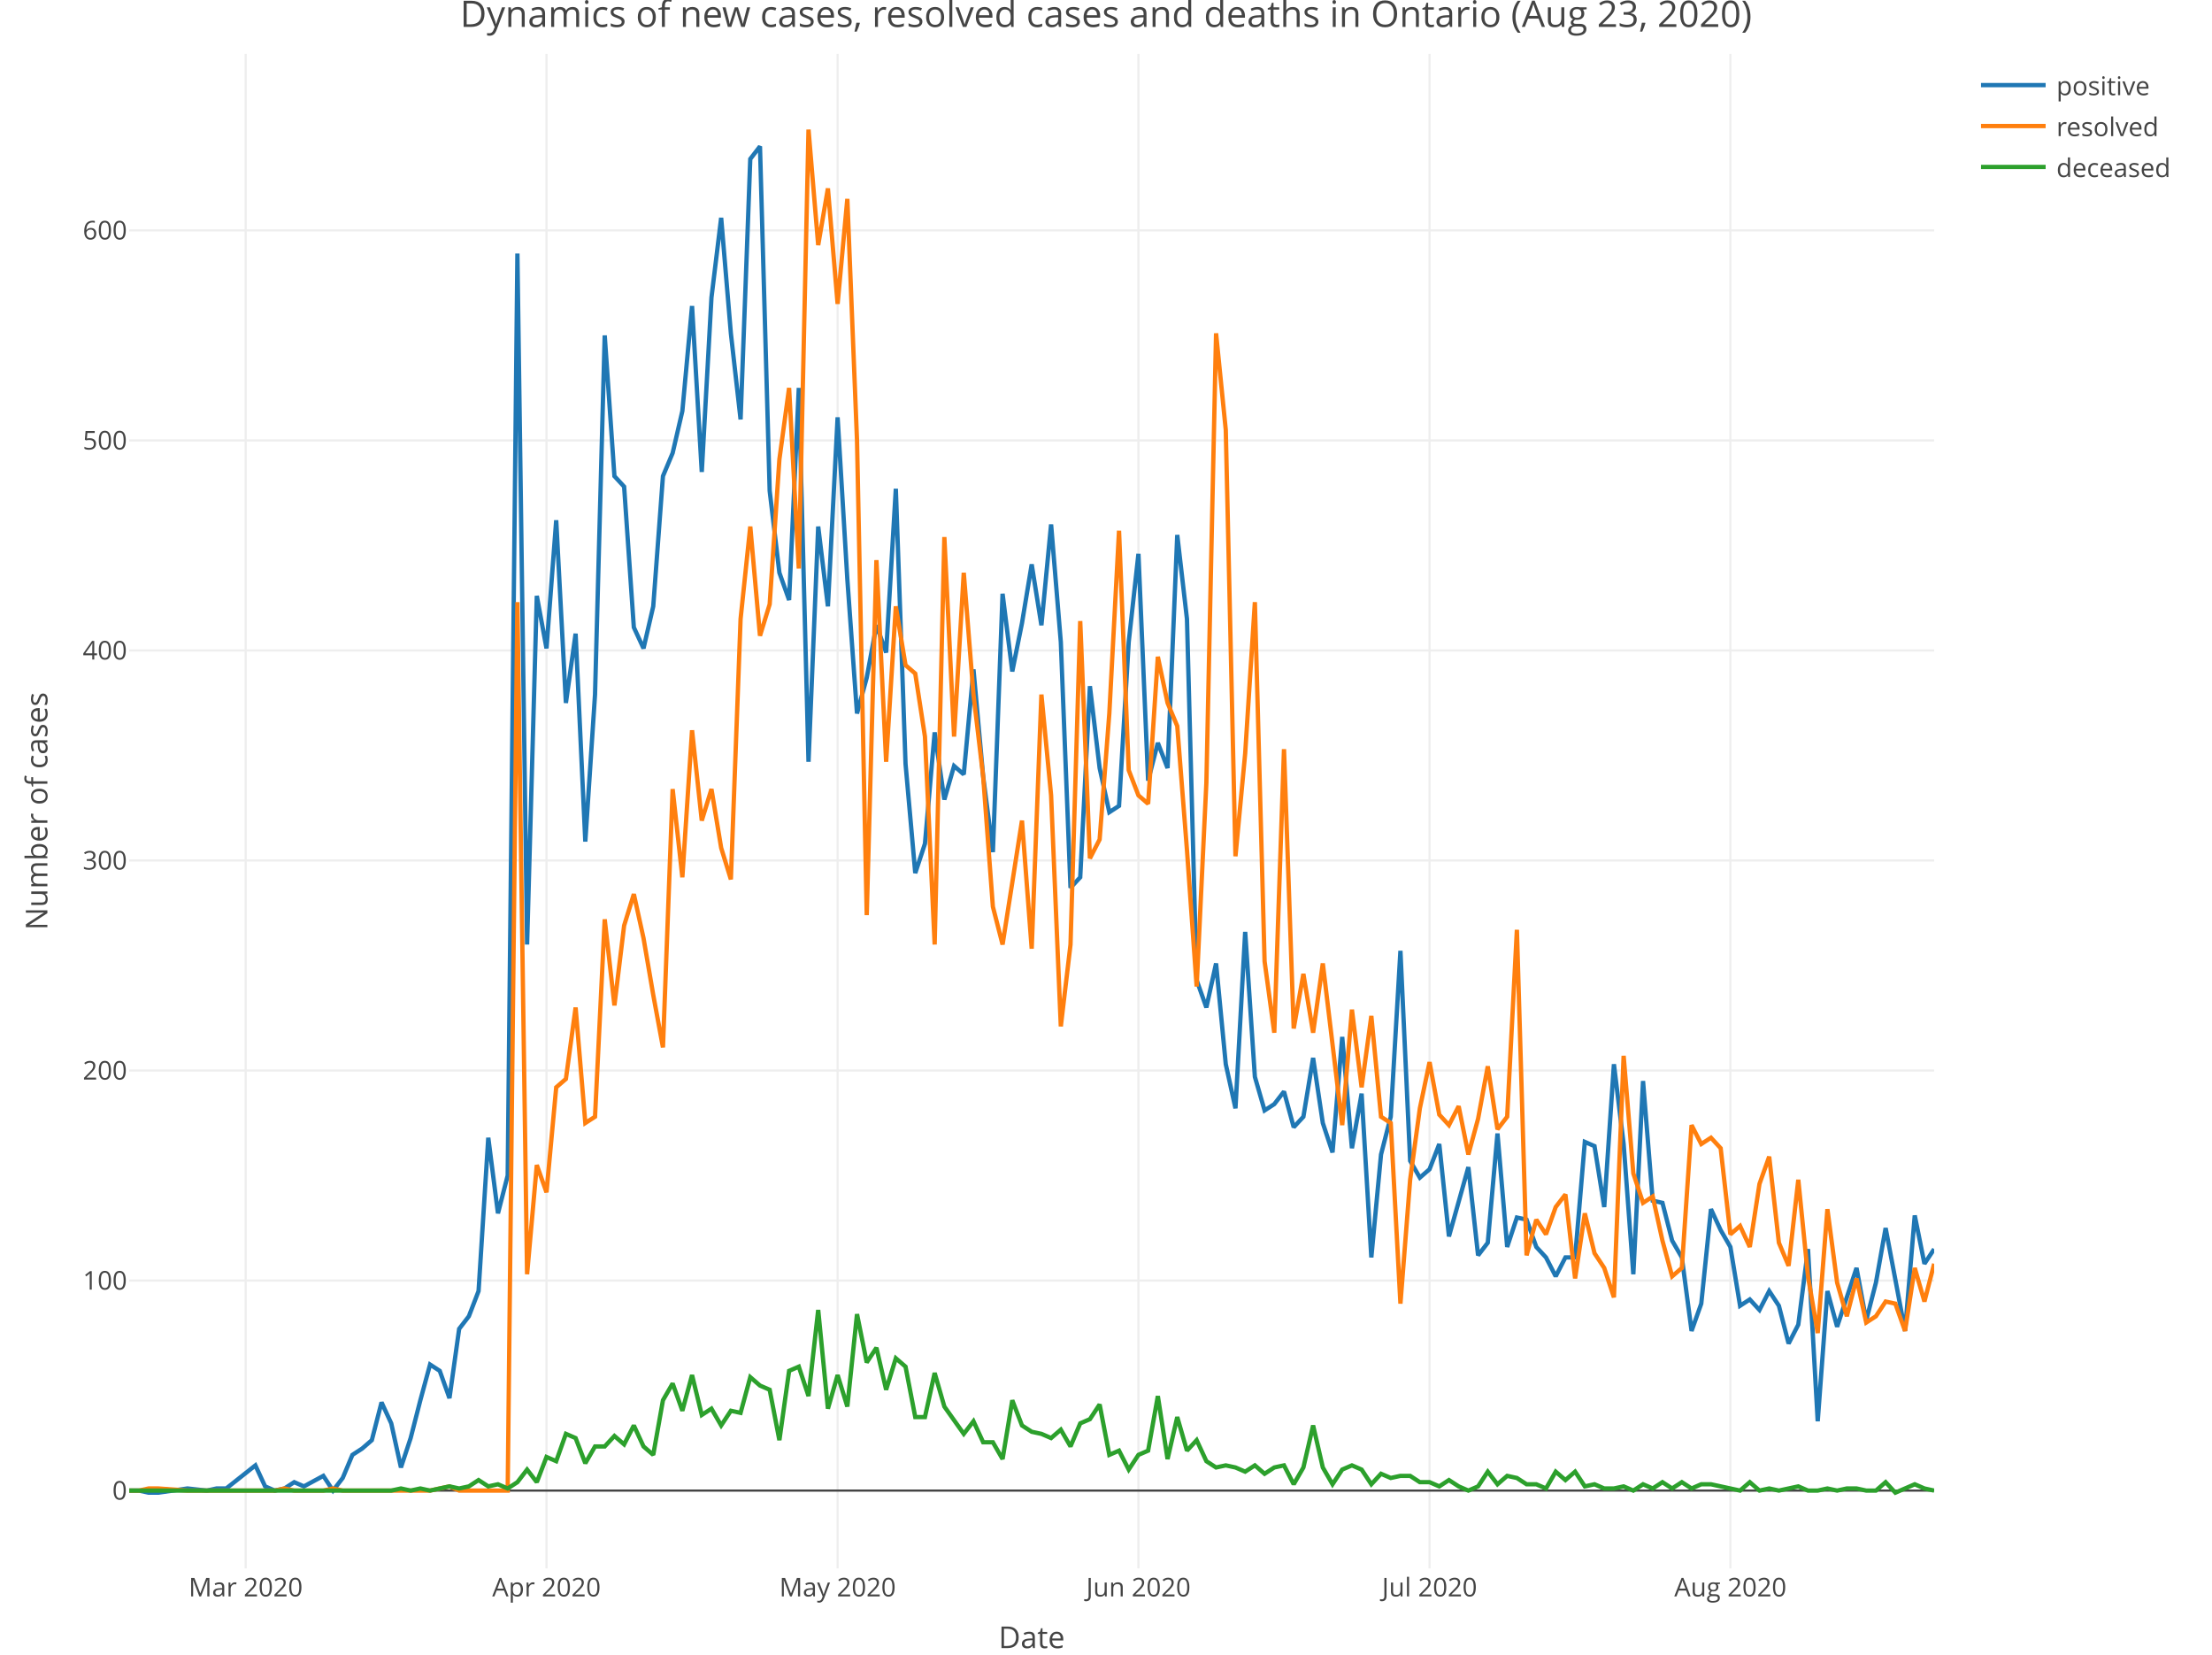
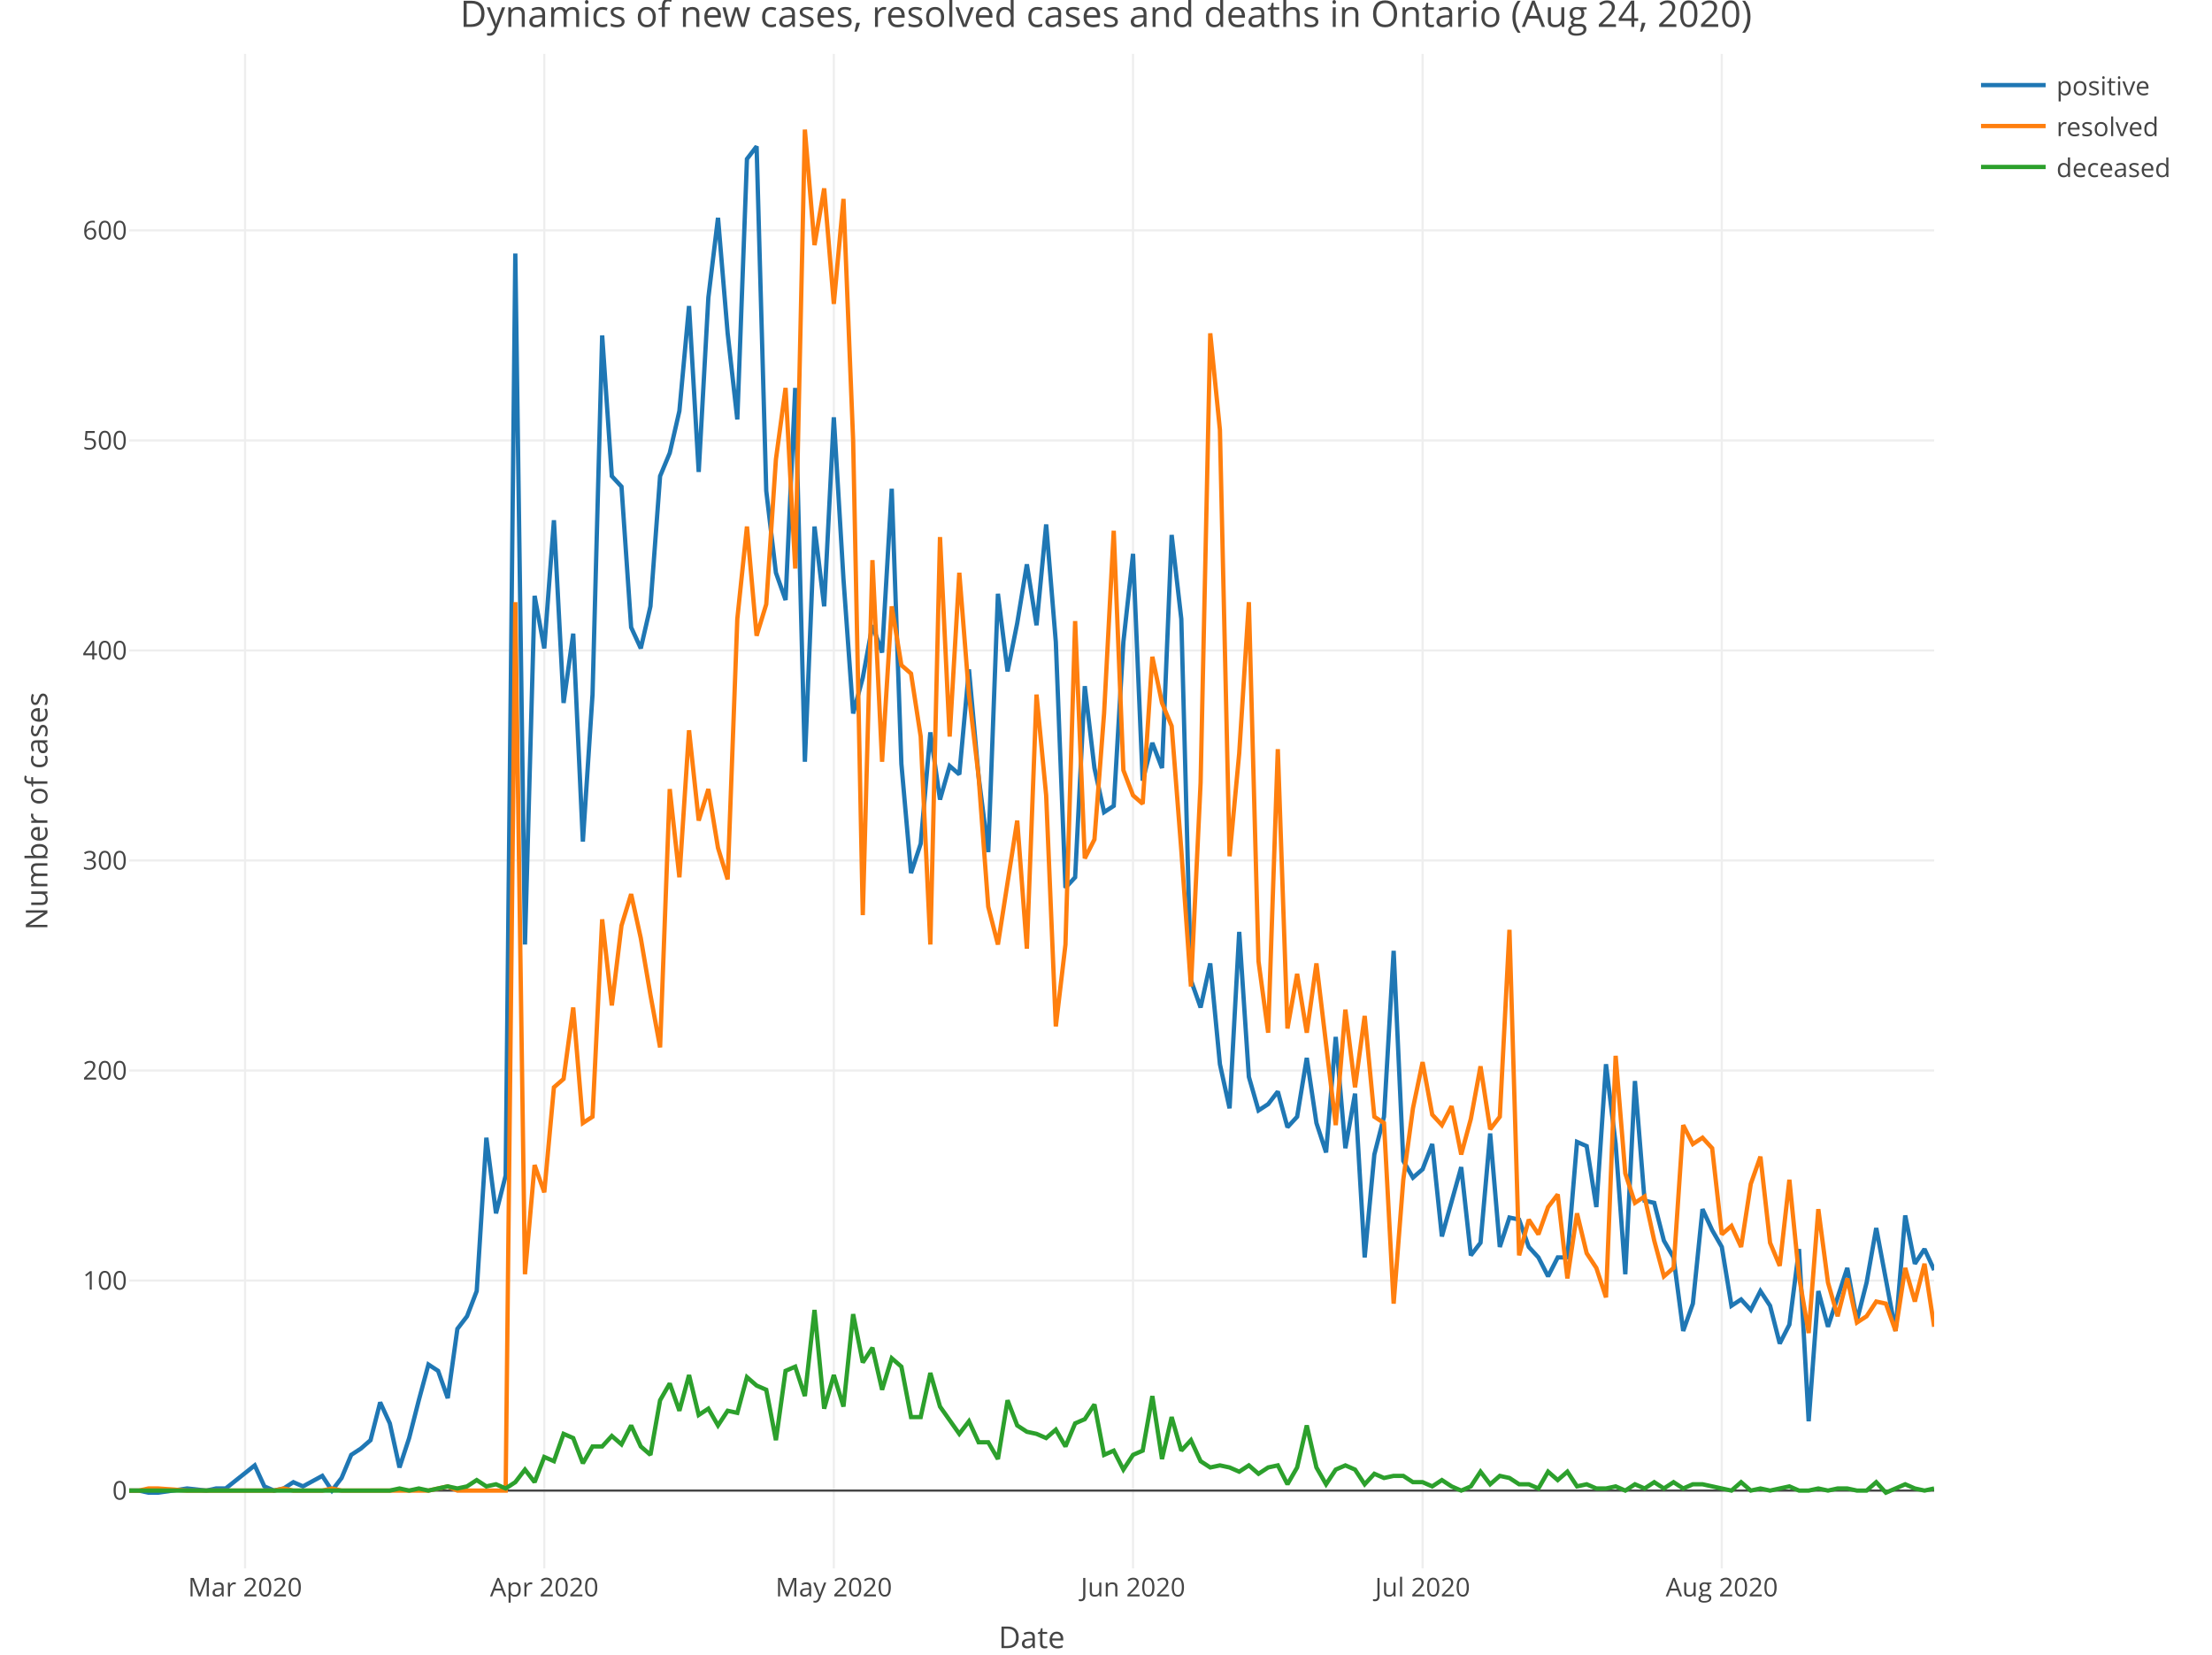
<svg xmlns="http://www.w3.org/2000/svg" class="main-svg" width="1027" height="768" style="" viewBox="0 0 1027 768">
  <rect x="0" y="0" width="1027" height="768" style="fill: rgb(255, 255, 255); fill-opacity: 1;" />
-   <defs id="defs-12dfb5">
+   <defs id="defs-253a82">
    <g class="clips">
-       <clipPath id="clip12dfb5xyplot" class="plotclip">
+       <clipPath id="clip253a82xyplot" class="plotclip">
        <rect width="838" height="703" />
      </clipPath>
-       <clipPath class="axesclip" id="clip12dfb5x">
+       <clipPath class="axesclip" id="clip253a82x">
        <rect x="60" y="0" width="838" height="768" />
      </clipPath>
-       <clipPath class="axesclip" id="clip12dfb5y">
+       <clipPath class="axesclip" id="clip253a82y">
        <rect x="0" y="25" width="1027" height="703" />
      </clipPath>
-       <clipPath class="axesclip" id="clip12dfb5xy">
+       <clipPath class="axesclip" id="clip253a82xy">
        <rect x="60" y="25" width="838" height="703" />
      </clipPath>
    </g>
    <g class="gradients" />
  </defs>
  <g class="bglayer" />
  <g class="layer-below">
    <g class="imagelayer" />
    <g class="shapelayer" />
  </g>
  <g class="cartesianlayer">
    <g class="subplot xy">
      <g class="layer-subplot">
        <g class="shapelayer" />
        <g class="imagelayer" />
      </g>
      <g class="gridlayer">
        <g class="x">
-           <path class="xgrid crisp" transform="translate(114.06,0)" d="M0,25v703" style="stroke: rgb(238, 238, 238); stroke-opacity: 1; stroke-width: 1px;" />
-           <path class="xgrid crisp" transform="translate(253.73,0)" d="M0,25v703" style="stroke: rgb(238, 238, 238); stroke-opacity: 1; stroke-width: 1px;" />
-           <path class="xgrid crisp" transform="translate(388.89,0)" d="M0,25v703" style="stroke: rgb(238, 238, 238); stroke-opacity: 1; stroke-width: 1px;" />
-           <path class="xgrid crisp" transform="translate(528.56,0)" d="M0,25v703" style="stroke: rgb(238, 238, 238); stroke-opacity: 1; stroke-width: 1px;" />
-           <path class="xgrid crisp" transform="translate(663.72,0)" d="M0,25v703" style="stroke: rgb(238, 238, 238); stroke-opacity: 1; stroke-width: 1px;" />
-           <path class="xgrid crisp" transform="translate(803.39,0)" d="M0,25v703" style="stroke: rgb(238, 238, 238); stroke-opacity: 1; stroke-width: 1px;" />
+           <path class="xgrid crisp" transform="translate(113.78,0)" d="M0,25v703" style="stroke: rgb(238, 238, 238); stroke-opacity: 1; stroke-width: 1px;" />
+           <path class="xgrid crisp" transform="translate(252.7,0)" d="M0,25v703" style="stroke: rgb(238, 238, 238); stroke-opacity: 1; stroke-width: 1px;" />
+           <path class="xgrid crisp" transform="translate(387.13,0)" d="M0,25v703" style="stroke: rgb(238, 238, 238); stroke-opacity: 1; stroke-width: 1px;" />
+           <path class="xgrid crisp" transform="translate(526.05,0)" d="M0,25v703" style="stroke: rgb(238, 238, 238); stroke-opacity: 1; stroke-width: 1px;" />
+           <path class="xgrid crisp" transform="translate(660.49,0)" d="M0,25v703" style="stroke: rgb(238, 238, 238); stroke-opacity: 1; stroke-width: 1px;" />
+           <path class="xgrid crisp" transform="translate(799.41,0)" d="M0,25v703" style="stroke: rgb(238, 238, 238); stroke-opacity: 1; stroke-width: 1px;" />
        </g>
        <g class="y">
          <path class="ygrid crisp" transform="translate(0,594.39)" d="M60,0h838" style="stroke: rgb(238, 238, 238); stroke-opacity: 1; stroke-width: 1px;" />
          <path class="ygrid crisp" transform="translate(0,496.9)" d="M60,0h838" style="stroke: rgb(238, 238, 238); stroke-opacity: 1; stroke-width: 1px;" />
          <path class="ygrid crisp" transform="translate(0,399.41)" d="M60,0h838" style="stroke: rgb(238, 238, 238); stroke-opacity: 1; stroke-width: 1px;" />
          <path class="ygrid crisp" transform="translate(0,301.92)" d="M60,0h838" style="stroke: rgb(238, 238, 238); stroke-opacity: 1; stroke-width: 1px;" />
          <path class="ygrid crisp" transform="translate(0,204.43)" d="M60,0h838" style="stroke: rgb(238, 238, 238); stroke-opacity: 1; stroke-width: 1px;" />
          <path class="ygrid crisp" transform="translate(0,106.94)" d="M60,0h838" style="stroke: rgb(238, 238, 238); stroke-opacity: 1; stroke-width: 1px;" />
        </g>
      </g>
      <g class="zerolinelayer">
        <path class="yzl zl crisp" transform="translate(0,691.88)" d="M60,0h838" style="stroke: rgb(68, 68, 68); stroke-opacity: 1; stroke-width: 1px;" />
      </g>
      <path class="xlines-below" />
      <path class="ylines-below" />
      <g class="overlines-below" />
      <g class="xaxislayer-below" />
      <g class="yaxislayer-below" />
      <g class="overaxes-below" />
-       <g class="plot" transform="translate(60, 25)" clip-path="url('#clip12dfb5xyplot')">
+       <g class="plot" transform="translate(60, 25)" clip-path="url('#clip253a82xyplot')">
        <g class="scatterlayer mlayer">
-           <g class="trace scatter tracef7c49c" style="stroke-miterlimit: 2; opacity: 1;">
+           <g class="trace scatter trace627ddc" style="stroke-miterlimit: 2; opacity: 1;">
            <g class="fills" />
            <g class="errorbars" />
            <g class="lines">
-               <path class="js-line" d="M0,666.88L4.51,666.88L9.01,667.85L13.52,667.85L27.03,665.9L36.04,666.88L40.55,665.9L45.05,665.9L58.57,655.18L63.08,664.93L67.58,666.88L72.09,665.9L76.59,662.98L81.1,664.93L90.11,660.05L94.61,666.88L99.12,661.03L103.62,650.3L108.13,647.38L112.63,643.48L117.14,625.93L121.65,635.68L126.15,656.15L130.66,642.5L135.16,624.96L139.67,608.38L144.17,611.31L148.68,623.98L153.18,591.81L157.69,585.96L162.19,574.26L166.7,503.09L171.2,538.19L175.71,520.64L180.22,92.67L184.72,413.41L189.23,251.57L193.73,275.95L198.24,216.48L202.74,301.29L207.25,269.12L211.75,365.64L216.26,297.39L220.76,130.69L225.27,196.01L229.77,200.88L234.28,266.2L238.78,275.95L243.29,256.45L247.8,196.01L252.3,185.28L256.81,165.78L261.31,117.04L265.82,194.06L270.32,113.14L274.83,76.1L279.33,129.71L283.84,169.68L288.34,48.8L292.85,42.95L297.35,202.83L301.86,240.85L306.37,253.52L310.87,155.06L315.38,328.59L319.88,219.4L324.39,256.45L328.89,168.71L333.4,243.78L337.9,306.17L342.41,289.59L346.91,265.22L351.42,277.9L355.92,201.86L360.43,329.57L364.94,380.26L369.44,366.61L373.95,314.94L378.45,346.14L382.96,330.54L387.46,334.44L391.97,285.7L396.47,335.41L400.98,370.51L405.48,250.6L409.99,286.67L414.49,264.25L419,236.95L423.51,265.22L428.01,218.43L432.52,273.02L437.02,387.08L441.53,382.21L446.03,293.49L450.54,331.51L455.04,351.99L459.55,349.06L464.05,273.02L468.56,232.08L473.06,337.36L477.57,319.82L482.08,331.51L486.58,223.3L491.09,262.3L495.59,429.98L500.1,442.65L504.6,422.18L509.11,468.97L513.61,489.45L518.12,407.56L522.62,474.82L527.13,490.42L531.63,487.5L536.14,481.65L540.65,498.22L545.15,493.35L549.66,466.05L554.16,496.27L558.67,509.92L563.17,456.3L567.68,507.97L572.18,482.62L576.69,558.66L581.19,510.89L585.7,493.35L590.2,416.33L594.71,513.82L599.22,521.62L603.72,517.72L608.23,506.02L612.73,548.91L621.74,516.74L626.25,557.69L630.75,551.84L635.26,501.14L639.76,553.79L644.27,540.14L648.77,541.12L653.28,553.79L657.78,558.66L662.29,567.44L666.8,558.66L671.3,558.66L675.81,505.04L680.31,506.99L684.82,535.27L689.32,468.97L693.83,506.02L698.33,566.46L702.84,476.77L707.34,532.34L711.85,533.32L716.35,550.86L720.86,558.66L725.37,592.78L729.87,580.11L734.38,536.24L738.88,545.99L743.39,553.79L747.89,581.09L752.4,578.16L756.9,583.04L761.41,574.26L765.91,581.09L770.42,598.63L774.92,589.86L779.43,554.76L783.94,634.7L788.44,574.26L792.95,590.83L797.45,577.19L801.96,563.54L806.46,587.91L810.97,570.36L815.47,545.01L824.48,592.78L828.99,539.17L833.49,561.59L838,554.76" style="vector-effect: non-scaling-stroke; fill: none; stroke: rgb(31, 119, 180); stroke-opacity: 1; stroke-width: 2px; opacity: 1;" />
+               <path class="js-line" d="M0,666.88L4.48,666.88L8.96,667.85L13.44,667.85L26.89,665.9L35.85,666.88L40.33,665.9L44.81,665.9L58.26,655.18L62.74,664.93L67.22,666.88L71.7,665.9L76.18,662.98L80.66,664.93L89.63,660.05L94.11,666.88L98.59,661.03L103.07,650.3L107.55,647.38L112.03,643.48L116.51,625.93L120.99,635.68L125.48,656.15L129.96,642.5L134.44,624.96L138.92,608.38L143.4,611.31L147.88,623.98L152.36,591.81L156.84,585.96L161.33,574.26L165.81,503.09L170.29,538.19L174.77,520.64L179.25,92.67L183.73,413.41L188.21,251.57L192.7,275.95L197.18,216.48L201.66,301.29L206.14,269.12L210.62,365.64L215.1,297.39L219.58,130.69L224.06,196.01L228.55,200.88L233.03,266.2L237.51,275.95L241.99,256.45L246.47,196.01L250.95,185.28L255.43,165.78L259.91,117.04L264.4,194.06L268.88,113.14L273.36,76.1L277.84,129.71L282.32,169.68L286.8,48.8L291.28,42.95L295.76,202.83L300.25,240.85L304.73,253.52L309.21,155.06L313.69,328.59L318.17,219.4L322.65,256.45L327.13,168.71L331.61,243.78L336.1,306.17L340.58,289.59L345.06,265.22L349.54,277.9L354.02,201.86L358.5,329.57L362.98,380.26L367.47,366.61L371.95,314.94L376.43,346.14L380.91,330.54L385.39,334.44L389.87,285.7L394.35,335.41L398.83,370.51L403.32,250.6L407.8,286.67L412.28,264.25L416.76,236.95L421.24,265.22L425.72,218.43L430.2,273.02L434.68,387.08L439.17,382.21L443.65,293.49L448.13,331.51L452.61,351.99L457.09,349.06L461.57,273.02L466.05,232.08L470.53,337.36L475.02,319.82L479.5,331.51L483.98,223.3L488.46,262.3L492.94,429.98L497.42,442.65L501.9,422.18L506.39,468.97L510.87,489.45L515.35,407.56L519.83,474.82L524.31,490.42L528.79,487.5L533.27,481.65L537.75,498.22L542.24,493.35L546.72,466.05L551.2,496.27L555.68,509.92L560.16,456.3L564.64,507.97L569.12,482.62L573.6,558.66L578.09,510.89L582.57,493.35L587.05,416.33L591.53,513.82L596.01,521.62L600.49,517.72L604.97,506.02L609.45,548.91L618.42,516.74L622.9,557.69L627.38,551.84L631.86,501.14L636.34,553.79L640.82,540.14L645.3,541.12L649.79,553.79L654.27,558.66L658.75,567.44L663.23,558.66L667.71,558.66L672.19,505.04L676.67,506.99L681.16,535.27L685.64,468.97L690.12,506.02L694.6,566.46L699.08,476.77L703.56,532.34L708.04,533.32L712.52,550.86L717.01,558.66L721.49,592.78L725.97,580.11L730.45,536.24L734.93,545.99L739.41,553.79L743.89,581.09L748.37,578.16L752.86,583.04L757.34,574.26L761.82,581.09L766.3,598.63L770.78,589.86L775.26,554.76L779.74,634.7L784.22,574.26L788.71,590.83L793.19,577.19L797.67,563.54L802.15,587.91L806.63,570.36L811.11,545.01L820.07,592.78L824.56,539.17L829.04,561.59L833.52,554.76L838,564.51" style="vector-effect: non-scaling-stroke; fill: none; stroke: rgb(31, 119, 180); stroke-opacity: 1; stroke-width: 2px; opacity: 1;" />
            </g>
            <g class="points" />
            <g class="text" />
          </g>
-           <g class="trace scatter trace67e042" style="stroke-miterlimit: 2; opacity: 1;">
+           <g class="trace scatter trace0b487e" style="stroke-miterlimit: 2; opacity: 1;">
            <g class="fills" />
            <g class="errorbars" />
            <g class="lines">
-               <path class="js-line" d="M0,666.88L4.51,666.88L9.01,665.9L13.52,665.9L27.03,666.88L67.58,666.88L72.09,665.9L76.59,666.88L81.1,666.88L90.11,666.88L94.61,665.9L99.12,666.88L103.62,666.88L139.67,666.88L144.17,665.9L148.68,664.93L153.18,666.88L175.71,666.88L180.22,254.5L184.72,566.46L189.23,515.77L193.73,528.44L198.24,479.7L202.74,475.8L207.25,442.65L211.75,496.27L216.26,493.35L220.76,401.71L225.27,441.68L229.77,404.63L234.28,390.01L238.78,410.48L243.29,436.8L247.8,461.17L252.3,341.26L256.81,382.21L261.31,313.97L265.82,355.89L270.32,341.26L274.83,368.56L279.33,383.18L283.84,262.3L288.34,219.4L292.85,270.1L297.35,255.47L301.86,188.21L306.37,155.06L310.87,238.9L315.38,35.15L319.88,88.77L324.39,62.45L328.89,116.07L333.4,67.32L337.9,179.43L342.41,399.76L346.91,235L351.42,328.59L355.92,256.45L360.43,283.75L364.94,287.65L369.44,316.89L373.95,413.41L378.45,224.28L382.96,316.89L387.46,240.85L391.97,297.39L396.47,335.41L400.98,395.86L405.48,413.41L414.49,355.89L419,415.35L423.51,297.39L428.01,344.19L432.52,451.43L437.02,413.41L441.53,263.27L446.03,373.43L450.54,364.66L455.04,306.17L459.55,221.35L464.05,332.49L468.56,344.19L473.06,348.09L477.57,279.85L482.08,301.29L486.58,312.02L491.09,369.54L495.59,432.9L500.1,338.34L504.6,129.71L509.11,174.56L513.61,372.46L518.12,324.69L522.62,254.5L527.13,421.2L531.63,454.35L536.14,322.74L540.65,452.4L545.15,427.05L549.66,454.35L554.16,422.18L563.17,497.25L567.68,443.63L572.18,479.7L576.69,446.55L581.19,493.35L585.7,496.27L590.2,580.11L594.71,522.59L599.22,489.45L603.72,468L608.23,492.37L612.73,497.25L617.24,488.47L621.74,510.89L626.25,494.32L630.75,469.95L635.26,499.19L639.76,493.35L644.27,406.58L648.77,557.69L653.28,541.12L657.78,547.94L662.29,535.27L666.8,529.42L671.3,568.41L675.81,538.19L680.31,556.71L684.82,563.54L689.32,577.19L693.83,465.07L698.33,519.67L702.84,533.32L707.34,530.39L711.85,550.86L716.35,567.44L720.86,563.54L725.37,497.25L729.87,506.02L734.38,503.09L738.88,507.97L743.39,547.94L747.89,544.04L752.4,553.79L756.9,524.54L761.41,511.87L765.91,551.84L770.42,562.56L774.92,522.59L779.43,567.44L783.94,593.76L788.44,536.24L792.95,570.36L797.45,585.96L801.96,568.41L806.46,588.88L810.97,585.96L815.47,579.14L819.98,580.11L824.48,592.78L828.99,563.54L833.49,579.14L838,561.59" style="vector-effect: non-scaling-stroke; fill: none; stroke: rgb(255, 127, 14); stroke-opacity: 1; stroke-width: 2px; opacity: 1;" />
+               <path class="js-line" d="M0,666.88L4.48,666.88L8.96,665.9L13.44,665.9L26.89,666.88L67.22,666.88L71.7,665.9L76.18,666.88L80.66,666.88L89.63,666.88L94.11,665.9L98.59,666.88L103.07,666.88L138.92,666.88L143.4,665.9L147.88,664.93L152.36,666.88L174.77,666.88L179.25,254.5L183.73,566.46L188.21,515.77L192.7,528.44L197.18,479.7L201.66,475.8L206.14,442.65L210.62,496.27L215.1,493.35L219.58,401.71L224.06,441.68L228.55,404.63L233.03,390.01L237.51,410.48L241.99,436.8L246.47,461.17L250.95,341.26L255.43,382.21L259.91,313.97L264.4,355.89L268.88,341.26L273.36,368.56L277.84,383.18L282.32,262.3L286.8,219.4L291.28,270.1L295.76,255.47L300.25,188.21L304.73,155.06L309.21,238.9L313.69,35.15L318.17,88.77L322.65,62.45L327.13,116.07L331.61,67.32L336.1,179.43L340.58,399.76L345.06,235L349.54,328.59L354.02,256.45L358.5,283.75L362.98,287.65L367.47,316.89L371.95,413.41L376.43,224.28L380.91,316.89L385.39,240.85L389.87,297.39L394.35,335.41L398.83,395.86L403.32,413.41L412.28,355.89L416.76,415.35L421.24,297.39L425.72,344.19L430.2,451.43L434.68,413.41L439.17,263.27L443.65,373.43L448.13,364.66L452.61,306.17L457.09,221.35L461.57,332.49L466.05,344.19L470.53,348.09L475.02,279.85L479.5,301.29L483.98,312.02L488.46,369.54L492.94,432.9L497.42,338.34L501.9,129.71L506.39,174.56L510.87,372.46L515.35,324.69L519.83,254.5L524.31,421.2L528.79,454.35L533.27,322.74L537.75,452.4L542.24,427.05L546.72,454.35L551.2,422.18L560.16,497.25L564.64,443.63L569.12,479.7L573.6,446.55L578.09,493.35L582.57,496.27L587.05,580.11L591.53,522.59L596.01,489.45L600.49,468L604.97,492.37L609.45,497.25L613.94,488.47L618.42,510.89L622.9,494.32L627.38,469.95L631.86,499.19L636.34,493.35L640.82,406.58L645.3,557.69L649.79,541.12L654.27,547.94L658.75,535.27L663.23,529.42L667.71,568.41L672.19,538.19L676.67,556.71L681.16,563.54L685.64,577.19L690.12,465.07L694.6,519.67L699.08,533.32L703.56,530.39L708.04,550.86L712.52,567.44L717.01,563.54L721.49,497.25L725.97,506.02L730.45,503.09L734.93,507.97L739.41,547.94L743.89,544.04L748.37,553.79L752.86,524.54L757.34,511.87L761.82,551.84L766.3,562.56L770.78,522.59L775.26,567.44L779.74,593.76L784.22,536.24L788.71,570.36L793.19,585.96L797.67,568.41L802.15,588.88L806.63,585.96L811.11,579.14L815.59,580.11L820.07,592.78L824.56,563.54L829.04,579.14L833.52,561.59L838,590.83" style="vector-effect: non-scaling-stroke; fill: none; stroke: rgb(255, 127, 14); stroke-opacity: 1; stroke-width: 2px; opacity: 1;" />
            </g>
            <g class="points" />
            <g class="text" />
          </g>
-           <g class="trace scatter tracef8addb" style="stroke-miterlimit: 2; opacity: 1;">
+           <g class="trace scatter trace555945" style="stroke-miterlimit: 2; opacity: 1;">
            <g class="fills" />
            <g class="errorbars" />
            <g class="lines">
-               <path class="js-line" d="M0,666.88L121.65,666.88L126.15,665.9L130.66,666.88L135.16,665.9L139.67,666.88L144.17,665.9L148.68,664.93L153.18,665.9L157.69,664.93L162.19,662L166.7,664.93L171.2,663.95L175.71,665.9L180.22,662.98L184.72,657.13L189.23,662.98L193.73,651.28L198.24,653.23L202.74,640.55L207.25,642.5L211.75,654.2L216.26,646.4L220.76,646.4L225.27,641.53L229.77,645.43L234.28,636.65L238.78,646.4L243.29,650.3L247.8,624.96L252.3,617.16L256.81,629.83L261.31,613.26L265.82,631.78L270.32,628.85L274.83,636.65L279.33,629.83L283.84,630.8L288.34,614.23L292.85,618.13L297.35,620.08L301.86,643.48L306.37,611.31L310.87,609.36L315.38,623.01L319.88,583.04L324.39,628.85L328.89,613.26L333.4,627.88L337.9,584.98L342.41,607.41L346.91,600.58L351.42,620.08L355.92,605.46L360.43,609.36L364.94,632.75L369.44,632.75L373.95,612.28L378.45,627.88L387.46,640.55L391.97,634.7L396.47,644.45L400.98,644.45L405.48,652.25L409.99,624.96L414.49,636.65L419,639.58L423.51,640.55L428.01,642.5L432.52,638.6L437.02,646.4L441.53,635.68L446.03,633.73L450.54,626.9L455.04,650.3L459.55,648.35L464.05,657.13L468.56,650.3L473.06,648.35L477.57,623.01L482.08,652.25L486.58,632.75L491.09,648.35L495.59,643.48L500.1,653.23L504.6,656.15L509.11,655.18L513.61,656.15L518.12,658.1L522.62,655.18L527.13,659.08L531.63,656.15L536.14,655.18L540.65,663.95L545.15,656.15L549.66,636.65L554.16,656.15L558.67,663.95L563.17,657.13L567.68,655.18L572.18,657.13L576.69,663.95L581.19,659.08L585.7,661.03L590.2,660.05L594.71,660.05L599.22,662.98L603.72,662.98L608.23,664.93L612.73,662L617.24,664.93L621.74,666.88L626.25,664.93L630.75,658.1L635.26,663.95L639.76,660.05L644.27,661.03L648.77,663.95L653.28,663.95L657.78,665.9L662.29,658.1L666.8,662L671.3,658.1L675.81,664.93L680.31,663.95L684.82,665.9L689.32,665.9L693.83,664.93L698.33,666.88L702.84,663.95L707.34,665.9L711.85,662.98L716.35,665.9L720.86,662.98L725.37,665.9L729.87,663.95L734.38,663.95L747.89,666.88L752.4,662.98L756.9,666.88L761.41,665.9L765.91,666.88L770.42,665.9L774.92,664.93L779.43,666.88L783.94,666.88L788.44,665.9L792.95,666.88L797.45,665.9L801.96,665.9L806.46,666.88L810.97,666.88L815.47,662.98L819.98,667.85L824.48,665.9L828.99,663.95L833.49,665.9L838,666.88" style="vector-effect: non-scaling-stroke; fill: none; stroke: rgb(44, 160, 44); stroke-opacity: 1; stroke-width: 2px; opacity: 1;" />
+               <path class="js-line" d="M0,666.88L120.99,666.88L125.48,665.9L129.96,666.88L134.44,665.9L138.92,666.88L143.4,665.9L147.88,664.93L152.36,665.9L156.84,664.93L161.33,662L165.81,664.93L170.29,663.95L174.77,665.9L179.25,662.98L183.73,657.13L188.21,662.98L192.7,651.28L197.18,653.23L201.66,640.55L206.14,642.5L210.62,654.2L215.1,646.4L219.58,646.4L224.06,641.53L228.55,645.43L233.03,636.65L237.51,646.4L241.99,650.3L246.47,624.96L250.95,617.16L255.43,629.83L259.91,613.26L264.4,631.78L268.88,628.85L273.36,636.65L277.84,629.83L282.32,630.8L286.8,614.23L291.28,618.13L295.76,620.08L300.25,643.48L304.73,611.31L309.21,609.36L313.69,623.01L318.17,583.04L322.65,628.85L327.13,613.26L331.61,627.88L336.1,584.98L340.58,607.41L345.06,600.58L349.54,620.08L354.02,605.46L358.5,609.36L362.98,632.75L367.47,632.75L371.95,612.28L376.43,627.88L385.39,640.55L389.87,634.7L394.35,644.45L398.83,644.45L403.32,652.25L407.8,624.96L412.28,636.65L416.76,639.58L421.24,640.55L425.72,642.5L430.2,638.6L434.68,646.4L439.17,635.68L443.65,633.73L448.13,626.9L452.61,650.3L457.09,648.35L461.57,657.13L466.05,650.3L470.53,648.35L475.02,623.01L479.5,652.25L483.98,632.75L488.46,648.35L492.94,643.48L497.42,653.23L501.9,656.15L506.39,655.18L510.87,656.15L515.35,658.1L519.83,655.18L524.31,659.08L528.79,656.15L533.27,655.18L537.75,663.95L542.24,656.15L546.72,636.65L551.2,656.15L555.68,663.95L560.16,657.13L564.64,655.18L569.12,657.13L573.6,663.95L578.09,659.08L582.57,661.03L587.05,660.05L591.53,660.05L596.01,662.98L600.49,662.98L604.97,664.93L609.45,662L613.94,664.93L618.42,666.88L622.9,664.93L627.38,658.1L631.86,663.95L636.34,660.05L640.82,661.03L645.3,663.95L649.79,663.95L654.27,665.9L658.75,658.1L663.23,662L667.71,658.1L672.19,664.93L676.67,663.95L681.16,665.9L685.64,665.9L690.12,664.93L694.6,666.88L699.08,663.95L703.56,665.9L708.04,662.98L712.52,665.9L717.01,662.98L721.49,665.9L725.97,663.95L730.45,663.95L743.89,666.88L748.37,662.98L752.86,666.88L757.34,665.9L761.82,666.88L766.3,665.9L770.78,664.93L775.26,666.88L779.74,666.88L784.22,665.9L788.71,666.88L793.19,665.9L797.67,665.9L802.15,666.88L806.63,666.88L811.11,662.98L815.59,667.85L820.07,665.9L824.56,663.95L829.04,665.9L833.52,666.88L838,665.9" style="vector-effect: non-scaling-stroke; fill: none; stroke: rgb(44, 160, 44); stroke-opacity: 1; stroke-width: 2px; opacity: 1;" />
            </g>
            <g class="points" />
            <g class="text" />
          </g>
        </g>
      </g>
      <g class="overplot" />
      <path class="xlines-above crisp" style="fill: none;" d="M0,0" />
      <path class="ylines-above crisp" style="fill: none;" d="M0,0" />
      <g class="overlines-above" />
      <g class="xaxislayer-above">
        <g class="xtick">
-           <text text-anchor="middle" x="0" y="741" transform="translate(114.06,0)" style="font-family: 'Open Sans', verdana, arial, sans-serif; font-size: 12px; fill: rgb(68, 68, 68); fill-opacity: 1; white-space: pre;">Mar 2020</text>
-         </g>
-         <g class="xtick">
-           <text text-anchor="middle" x="0" y="741" transform="translate(253.73,0)" style="font-family: 'Open Sans', verdana, arial, sans-serif; font-size: 12px; fill: rgb(68, 68, 68); fill-opacity: 1; white-space: pre;">Apr 2020</text>
-         </g>
-         <g class="xtick">
-           <text text-anchor="middle" x="0" y="741" transform="translate(388.89,0)" style="font-family: 'Open Sans', verdana, arial, sans-serif; font-size: 12px; fill: rgb(68, 68, 68); fill-opacity: 1; white-space: pre;">May 2020</text>
-         </g>
-         <g class="xtick">
-           <text text-anchor="middle" x="0" y="741" transform="translate(528.56,0)" style="font-family: 'Open Sans', verdana, arial, sans-serif; font-size: 12px; fill: rgb(68, 68, 68); fill-opacity: 1; white-space: pre;">Jun 2020</text>
-         </g>
-         <g class="xtick">
-           <text text-anchor="middle" x="0" y="741" transform="translate(663.72,0)" style="font-family: 'Open Sans', verdana, arial, sans-serif; font-size: 12px; fill: rgb(68, 68, 68); fill-opacity: 1; white-space: pre;">Jul 2020</text>
-         </g>
-         <g class="xtick">
-           <text text-anchor="middle" x="0" y="741" transform="translate(803.39,0)" style="font-family: 'Open Sans', verdana, arial, sans-serif; font-size: 12px; fill: rgb(68, 68, 68); fill-opacity: 1; white-space: pre;">Aug 2020</text>
+           <text text-anchor="middle" x="0" y="741" transform="translate(113.78,0)" style="font-family: 'Open Sans', verdana, arial, sans-serif; font-size: 12px; fill: rgb(68, 68, 68); fill-opacity: 1; white-space: pre;">Mar 2020</text>
+         </g>
+         <g class="xtick">
+           <text text-anchor="middle" x="0" y="741" transform="translate(252.7,0)" style="font-family: 'Open Sans', verdana, arial, sans-serif; font-size: 12px; fill: rgb(68, 68, 68); fill-opacity: 1; white-space: pre;">Apr 2020</text>
+         </g>
+         <g class="xtick">
+           <text text-anchor="middle" x="0" y="741" transform="translate(387.13,0)" style="font-family: 'Open Sans', verdana, arial, sans-serif; font-size: 12px; fill: rgb(68, 68, 68); fill-opacity: 1; white-space: pre;">May 2020</text>
+         </g>
+         <g class="xtick">
+           <text text-anchor="middle" x="0" y="741" transform="translate(526.05,0)" style="font-family: 'Open Sans', verdana, arial, sans-serif; font-size: 12px; fill: rgb(68, 68, 68); fill-opacity: 1; white-space: pre;">Jun 2020</text>
+         </g>
+         <g class="xtick">
+           <text text-anchor="middle" x="0" y="741" transform="translate(660.49,0)" style="font-family: 'Open Sans', verdana, arial, sans-serif; font-size: 12px; fill: rgb(68, 68, 68); fill-opacity: 1; white-space: pre;">Jul 2020</text>
+         </g>
+         <g class="xtick">
+           <text text-anchor="middle" x="0" y="741" transform="translate(799.41,0)" style="font-family: 'Open Sans', verdana, arial, sans-serif; font-size: 12px; fill: rgb(68, 68, 68); fill-opacity: 1; white-space: pre;">Aug 2020</text>
        </g>
      </g>
      <g class="yaxislayer-above">
        <g class="ytick">
          <text text-anchor="end" x="59" y="4.2" transform="translate(0,691.88)" style="font-family: 'Open Sans', verdana, arial, sans-serif; font-size: 12px; fill: rgb(68, 68, 68); fill-opacity: 1; white-space: pre;">0</text>
        </g>
        <g class="ytick">
          <text text-anchor="end" x="59" y="4.2" transform="translate(0,594.39)" style="font-family: 'Open Sans', verdana, arial, sans-serif; font-size: 12px; fill: rgb(68, 68, 68); fill-opacity: 1; white-space: pre;">100</text>
        </g>
        <g class="ytick">
          <text text-anchor="end" x="59" y="4.2" transform="translate(0,496.9)" style="font-family: 'Open Sans', verdana, arial, sans-serif; font-size: 12px; fill: rgb(68, 68, 68); fill-opacity: 1; white-space: pre;">200</text>
        </g>
        <g class="ytick">
          <text text-anchor="end" x="59" y="4.2" transform="translate(0,399.41)" style="font-family: 'Open Sans', verdana, arial, sans-serif; font-size: 12px; fill: rgb(68, 68, 68); fill-opacity: 1; white-space: pre;">300</text>
        </g>
        <g class="ytick">
          <text text-anchor="end" x="59" y="4.2" transform="translate(0,301.92)" style="font-family: 'Open Sans', verdana, arial, sans-serif; font-size: 12px; fill: rgb(68, 68, 68); fill-opacity: 1; white-space: pre;">400</text>
        </g>
        <g class="ytick">
          <text text-anchor="end" x="59" y="4.2" transform="translate(0,204.43)" style="font-family: 'Open Sans', verdana, arial, sans-serif; font-size: 12px; fill: rgb(68, 68, 68); fill-opacity: 1; white-space: pre;">500</text>
        </g>
        <g class="ytick">
          <text text-anchor="end" x="59" y="4.2" transform="translate(0,106.94)" style="font-family: 'Open Sans', verdana, arial, sans-serif; font-size: 12px; fill: rgb(68, 68, 68); fill-opacity: 1; white-space: pre;">600</text>
        </g>
      </g>
      <g class="overaxes-above" />
    </g>
  </g>
  <g class="polarlayer" />
  <g class="ternarylayer" />
  <g class="geolayer" />
  <g class="funnelarealayer" />
  <g class="pielayer" />
  <g class="treemaplayer" />
  <g class="sunburstlayer" />
  <g class="glimages" />
-   <defs id="topdefs-12dfb5">
+   <defs id="topdefs-253a82">
    <g class="clips" />
-     <clipPath id="legend12dfb5">
+     <clipPath id="legend253a82">
      <rect width="102" height="67" x="0" y="0" />
    </clipPath>
  </defs>
  <g class="layer-above">
    <g class="imagelayer" />
    <g class="shapelayer" />
  </g>
  <g class="infolayer">
    <g class="legend" pointer-events="all" transform="translate(914.76, 25)">
      <rect class="bg" shape-rendering="crispEdges" style="stroke: rgb(68, 68, 68); stroke-opacity: 1; fill: rgb(255, 255, 255); fill-opacity: 1; stroke-width: 0px;" width="102" height="67" x="0" y="0" />
-       <g class="scrollbox" transform="translate(0, 0)" clip-path="url('#legend12dfb5')">
+       <g class="scrollbox" transform="translate(0, 0)" clip-path="url('#legend253a82')">
        <g class="groups">
          <g class="traces" style="opacity: 1;" transform="translate(0, 14.5)">
            <text class="legendtext user-select-none" text-anchor="start" x="40" y="4.68" style="font-family: 'Open Sans', verdana, arial, sans-serif; font-size: 12px; fill: rgb(68, 68, 68); fill-opacity: 1; white-space: pre;">positive</text>
            <g class="layers" style="opacity: 1;">
              <g class="legendfill" />
              <g class="legendlines">
                <path class="js-line" d="M5,0h30" style="fill: none; stroke: rgb(31, 119, 180); stroke-opacity: 1; stroke-width: 2px;" />
              </g>
              <g class="legendsymbols">
                <g class="legendpoints" />
              </g>
            </g>
            <rect class="legendtoggle" pointer-events="all" x="0" y="-9.5" width="96.109" height="19" style="cursor: pointer; fill: rgb(0, 0, 0); fill-opacity: 0;" />
          </g>
          <g class="traces" style="opacity: 1;" transform="translate(0, 33.5)">
            <text class="legendtext user-select-none" text-anchor="start" x="40" y="4.68" style="font-family: 'Open Sans', verdana, arial, sans-serif; font-size: 12px; fill: rgb(68, 68, 68); fill-opacity: 1; white-space: pre;">resolved</text>
            <g class="layers" style="opacity: 1;">
              <g class="legendfill" />
              <g class="legendlines">
                <path class="js-line" d="M5,0h30" style="fill: none; stroke: rgb(255, 127, 14); stroke-opacity: 1; stroke-width: 2px;" />
              </g>
              <g class="legendsymbols">
                <g class="legendpoints" />
              </g>
            </g>
            <rect class="legendtoggle" pointer-events="all" x="0" y="-9.5" width="96.109" height="19" style="cursor: pointer; fill: rgb(0, 0, 0); fill-opacity: 0;" />
          </g>
          <g class="traces" style="opacity: 1;" transform="translate(0, 52.5)">
            <text class="legendtext user-select-none" text-anchor="start" x="40" y="4.68" style="font-family: 'Open Sans', verdana, arial, sans-serif; font-size: 12px; fill: rgb(68, 68, 68); fill-opacity: 1; white-space: pre;">deceased</text>
            <g class="layers" style="opacity: 1;">
              <g class="legendfill" />
              <g class="legendlines">
                <path class="js-line" d="M5,0h30" style="fill: none; stroke: rgb(44, 160, 44); stroke-opacity: 1; stroke-width: 2px;" />
              </g>
              <g class="legendsymbols">
                <g class="legendpoints" />
              </g>
            </g>
            <rect class="legendtoggle" pointer-events="all" x="0" y="-9.5" width="96.109" height="19" style="cursor: pointer; fill: rgb(0, 0, 0); fill-opacity: 0;" />
          </g>
        </g>
      </g>
      <rect class="scrollbar" rx="20" ry="3" width="0" height="0" style="fill: rgb(128, 139, 164); fill-opacity: 1;" x="0" y="0" />
    </g>
    <g class="g-gtitle">
-       <text class="gtitle" x="513.5" y="12.5" text-anchor="middle" dy="0em" style="font-family: 'Open Sans', verdana, arial, sans-serif; font-size: 17px; fill: rgb(68, 68, 68); opacity: 1; font-weight: normal; white-space: pre;">Dynamics of new cases, resolved cases and deaths in Ontario (Aug 23, 2020)</text>
+       <text class="gtitle" x="513.5" y="12.5" text-anchor="middle" dy="0em" style="font-family: 'Open Sans', verdana, arial, sans-serif; font-size: 17px; fill: rgb(68, 68, 68); opacity: 1; font-weight: normal; white-space: pre;">Dynamics of new cases, resolved cases and deaths in Ontario (Aug 24, 2020)</text>
    </g>
    <g class="g-xtitle" transform="translate(0,-15)">
      <text class="xtitle" x="479" y="780" text-anchor="middle" style="font-family: 'Open Sans', verdana, arial, sans-serif; font-size: 14px; fill: rgb(68, 68, 68); opacity: 1; font-weight: normal; white-space: pre;">Date</text>
    </g>
    <g class="g-ytitle">
      <text class="ytitle" transform="rotate(-90,22,376.5)" x="22" y="376.5" text-anchor="middle" style="font-family: 'Open Sans', verdana, arial, sans-serif; font-size: 14px; fill: rgb(68, 68, 68); opacity: 1; font-weight: normal; white-space: pre;">Number of cases</text>
    </g>
  </g>
</svg>
